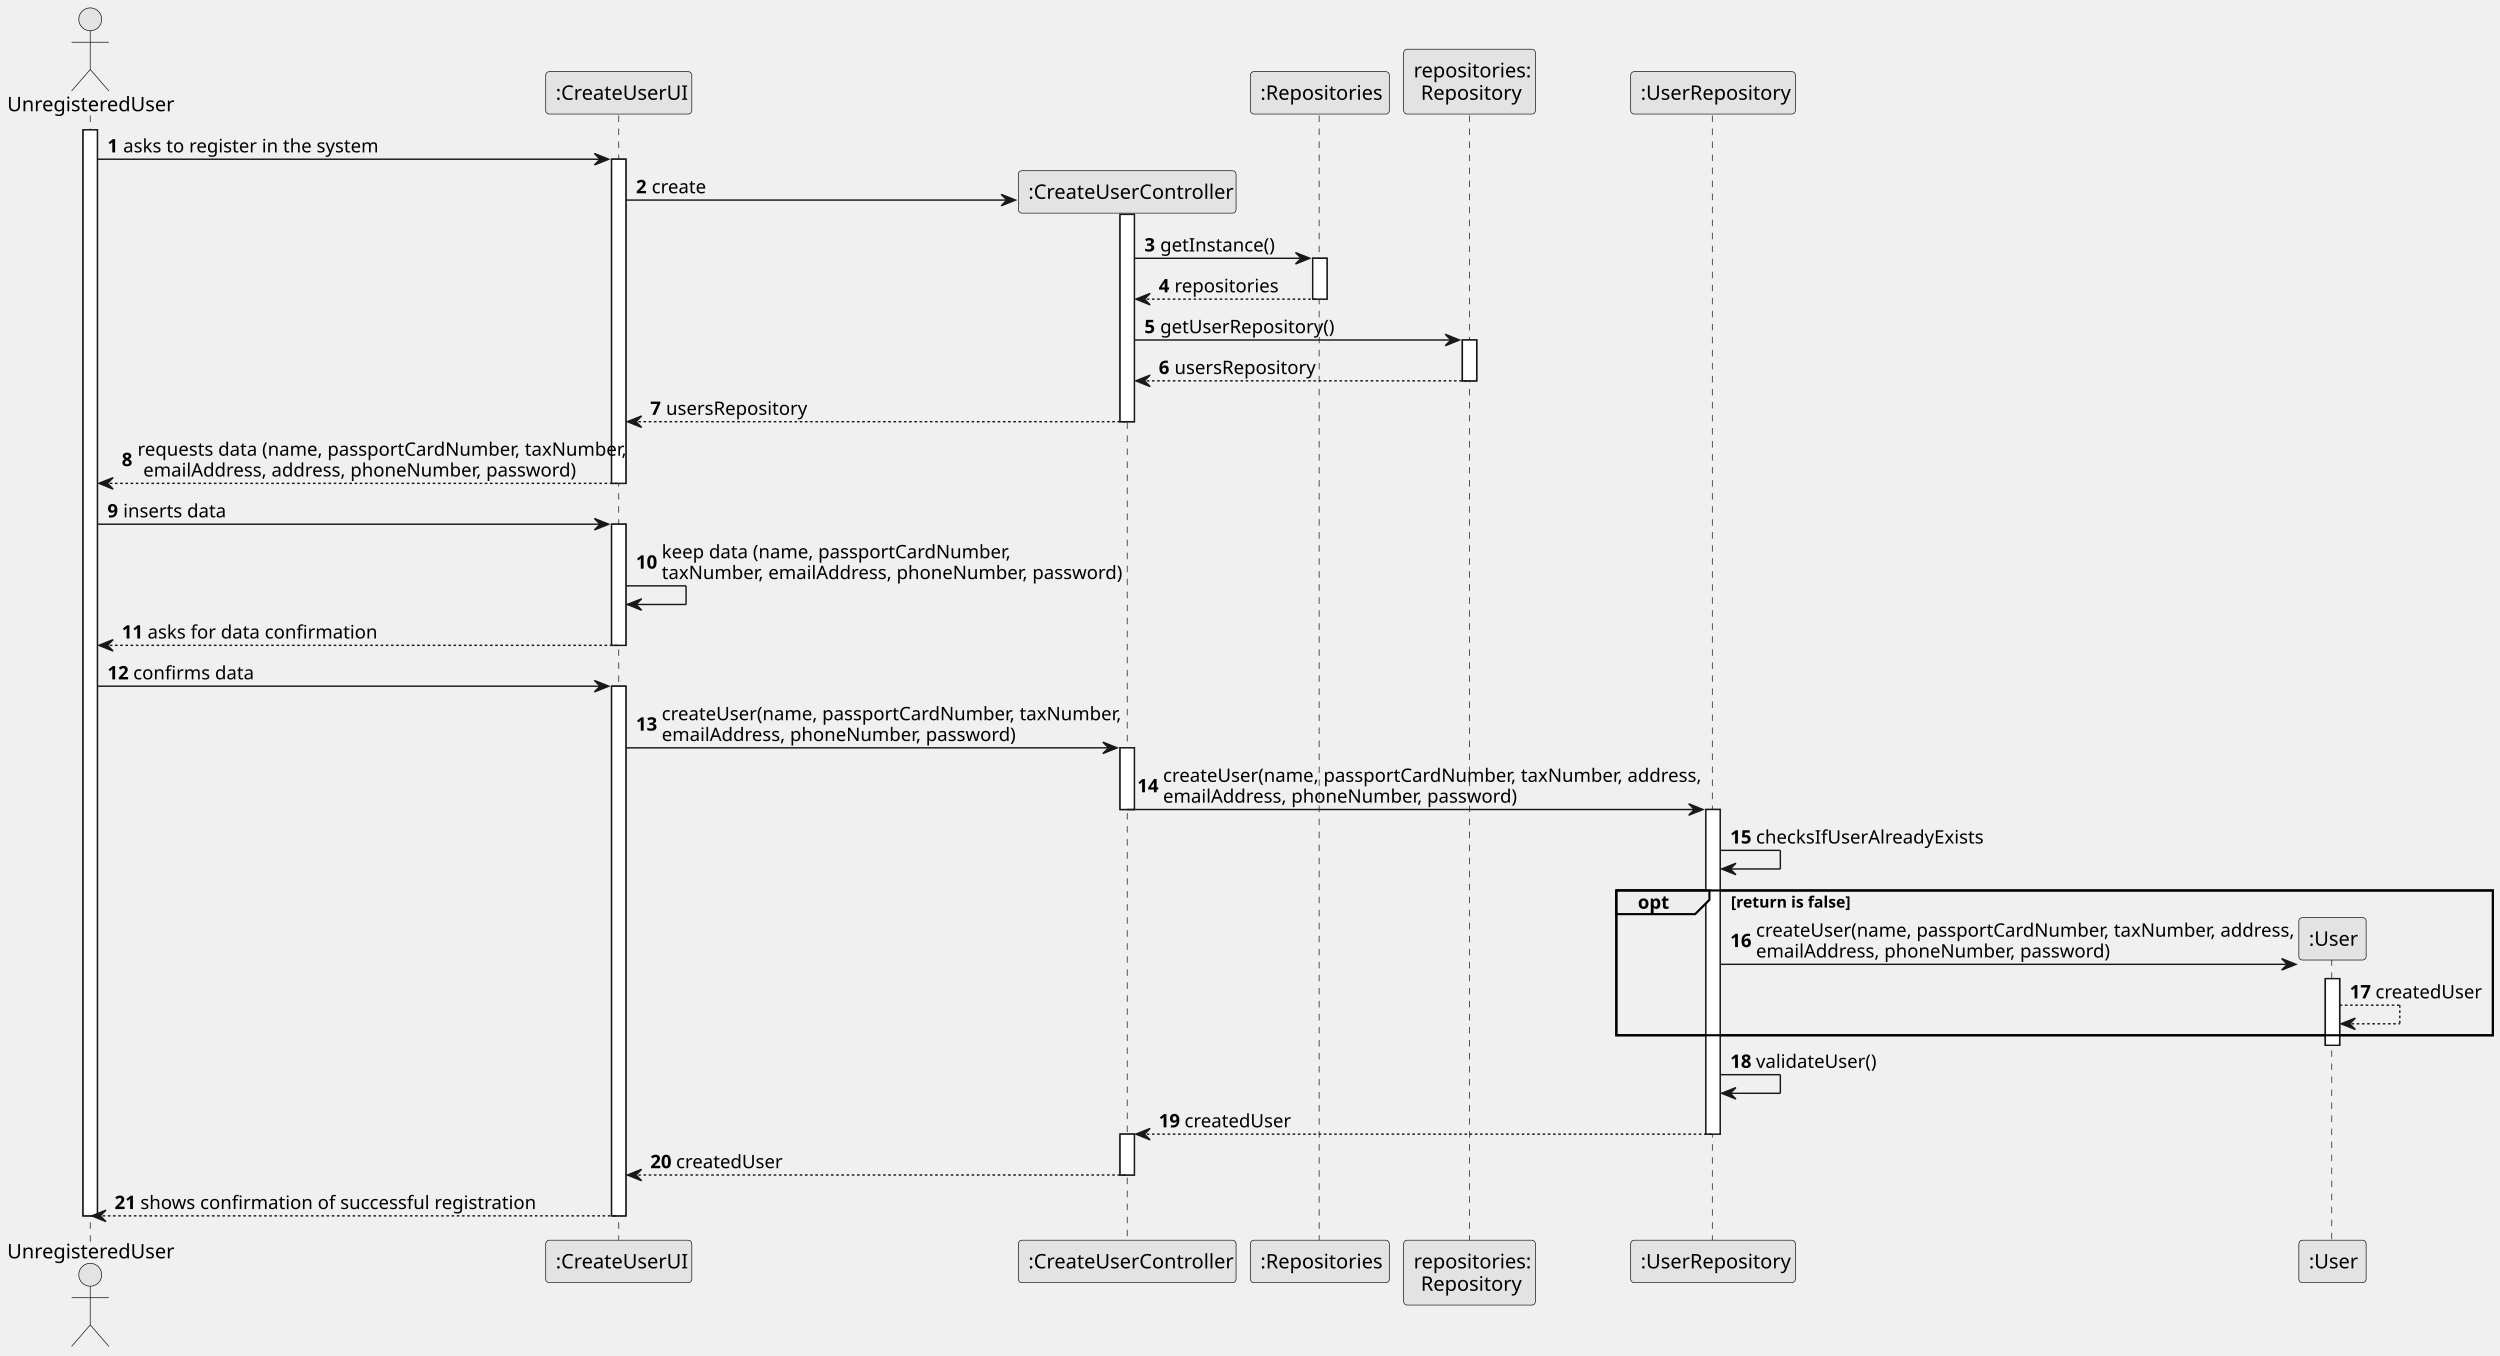
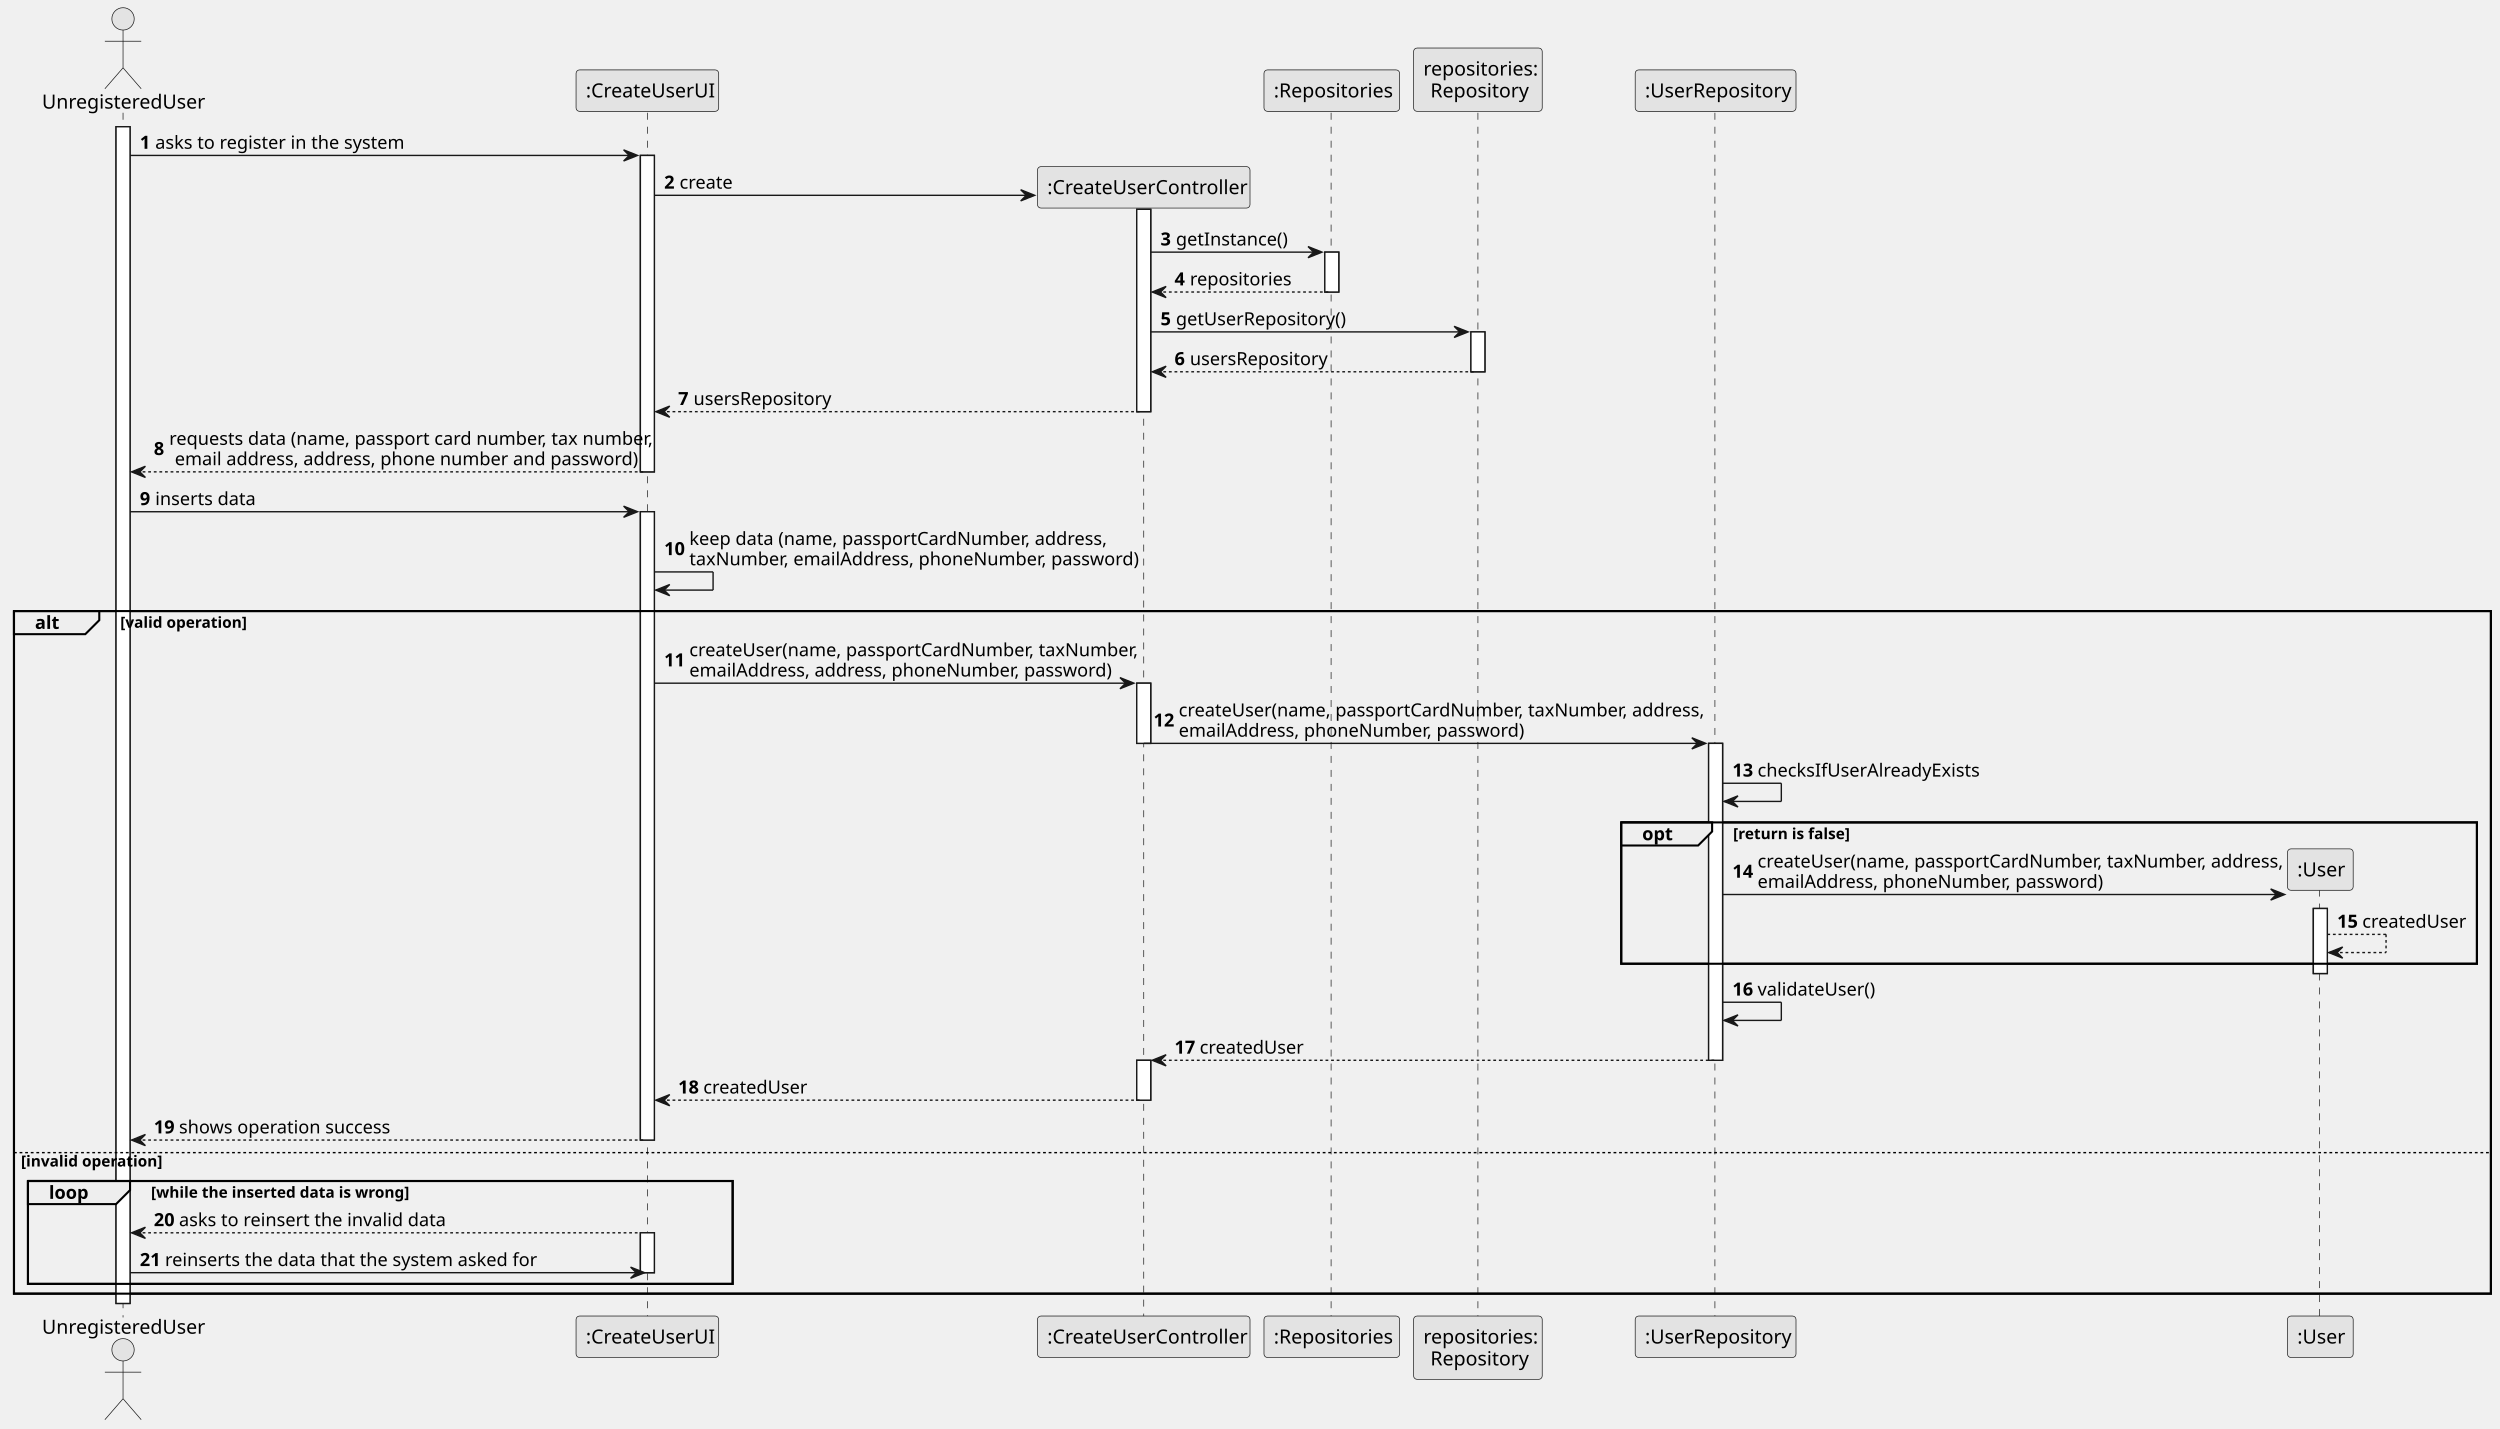
- <svg xmlns="http://www.w3.org/2000/svg" contentStyleType="text/css" height="1041.7px" preserveAspectRatio="none" style="width:1920px;height:1041px;background:#FFFFFF;" version="1.1" viewBox="0 0 1920 1041" width="1920.6px" zoomAndPan="magnify">
+ <svg xmlns="http://www.w3.org/2000/svg" contentStyleType="text/css" height="1022px" preserveAspectRatio="none" style="width:1788px;height:1022px;background:#FFFFFF;" version="1.1" viewBox="0 0 1788 1022" width="1788px" zoomAndPan="magnify">
  <defs />
  <g>
-     <rect fill="#FFFFFF" height="834.075" style="stroke:#181818;stroke-width:1.1;" width="11" x="63.8" y="99.705" />
-     <rect fill="#FFFFFF" height="248.935" style="stroke:#181818;stroke-width:1.1;" width="11" x="469.7" y="122.281" />
-     <rect fill="#FFFFFF" height="93.027" style="stroke:#181818;stroke-width:1.1;" width="11" x="469.7" y="402.591" />
-     <rect fill="#FFFFFF" height="406.785" style="stroke:#181818;stroke-width:1.1;" width="11" x="469.7" y="526.995" />
-     <rect fill="#FFFFFF" height="159.208" style="stroke:#181818;stroke-width:1.1;" width="11" x="860.2" y="164.656" />
-     <rect fill="#FFFFFF" height="47.352" style="stroke:#181818;stroke-width:1.1;" width="11" x="860.2" y="574.346" />
-     <rect fill="#FFFFFF" height="31.376" style="stroke:#181818;stroke-width:1.1;" width="11" x="860.2" y="871.028" />
-     <rect fill="#FFFFFF" height="31.376" style="stroke:#181818;stroke-width:1.1;" width="11" x="1008.15" y="198.361" />
-     <rect fill="#FFFFFF" height="31.376" style="stroke:#181818;stroke-width:1.1;" width="11" x="1123.1" y="261.113" />
-     <rect fill="#FFFFFF" height="249.331" style="stroke:#181818;stroke-width:1.1;" width="11" x="1310.1" y="621.698" />
-     <rect fill="#FFFFFF" height="51.176" style="stroke:#181818;stroke-width:1.1;" width="11" x="1785.85" y="751.601" />
-     <rect fill="none" height="111.203" style="stroke:#000000;stroke-width:1.65;" width="673.2" x="1241.35" y="683.873" />
-     <line style="stroke:#181818;stroke-width:0.55;stroke-dasharray:5.0,5.0;" x1="69.3" x2="69.3" y1="88.705" y2="953.58" />
-     <line style="stroke:#181818;stroke-width:0.55;stroke-dasharray:5.0,5.0;" x1="475.2" x2="475.2" y1="88.705" y2="953.58" />
-     <line style="stroke:#181818;stroke-width:0.55;stroke-dasharray:5.0,5.0;" x1="865.7" x2="865.7" y1="164.433" y2="953.58" />
-     <line style="stroke:#181818;stroke-width:0.55;stroke-dasharray:5.0,5.0;" x1="1013.1" x2="1013.1" y1="88.705" y2="953.58" />
-     <line style="stroke:#181818;stroke-width:0.55;stroke-dasharray:5.0,5.0;" x1="1128.6" x2="1128.6" y1="88.705" y2="953.58" />
-     <line style="stroke:#181818;stroke-width:0.55;stroke-dasharray:5.0,5.0;" x1="1315.05" x2="1315.05" y1="88.705" y2="953.58" />
-     <line style="stroke:#181818;stroke-width:0.55;stroke-dasharray:5.0,5.0;" x1="1790.8" x2="1790.8" y1="736.725" y2="953.58" />
-     <text fill="#000000" font-family="sans-serif" font-size="15.4" lengthAdjust="spacing" textLength="121" x="5.5" y="85.441">UnregisteredUser</text>
-     <ellipse cx="69.3" cy="14.85" fill="#E3E3E3" rx="8.8" ry="8.8" style="stroke:#181818;stroke-width:0.55;" />
-     <path d="M69.3,23.65 L69.3,53.35 M55,32.45 L83.6,32.45 M69.3,53.35 L55,69.85 M69.3,53.35 L83.6,69.85 " fill="none" style="stroke:#181818;stroke-width:0.55;" />
-     <text fill="#000000" font-family="sans-serif" font-size="15.4" lengthAdjust="spacing" textLength="121" x="5.5" y="966.421">UnregisteredUser</text>
-     <ellipse cx="69.3" cy="979.034" fill="#E3E3E3" rx="8.8" ry="8.8" style="stroke:#181818;stroke-width:0.55;" />
-     <path d="M69.3,987.834 L69.3,1017.534 M55,996.634 L83.6,996.634 M69.3,1017.534 L55,1034.034 M69.3,1017.534 L83.6,1034.034 " fill="none" style="stroke:#181818;stroke-width:0.55;" />
-     <rect fill="#E3E3E3" height="32.605" rx="2.75" ry="2.75" style="stroke:#181818;stroke-width:0.55;" width="112.2" x="419.1" y="55" />
-     <text fill="#000000" font-family="sans-serif" font-size="15.4" lengthAdjust="spacing" textLength="96.8" x="426.8" y="76.641">:CreateUserUI</text>
-     <rect fill="#E3E3E3" height="32.605" rx="2.75" ry="2.75" style="stroke:#181818;stroke-width:0.55;" width="112.2" x="419.1" y="952.48" />
-     <text fill="#000000" font-family="sans-serif" font-size="15.4" lengthAdjust="spacing" textLength="96.8" x="426.8" y="974.121">:CreateUserUI</text>
-     <rect fill="#E3E3E3" height="32.605" rx="2.75" ry="2.75" style="stroke:#181818;stroke-width:0.55;" width="167.2" x="782.1" y="952.48" />
-     <text fill="#000000" font-family="sans-serif" font-size="15.4" lengthAdjust="spacing" textLength="151.8" x="789.8" y="974.121">:CreateUserController</text>
-     <rect fill="#E3E3E3" height="32.605" rx="2.75" ry="2.75" style="stroke:#181818;stroke-width:0.55;" width="106.7" x="960.3" y="55" />
-     <text fill="#000000" font-family="sans-serif" font-size="15.4" lengthAdjust="spacing" textLength="91.3" x="968" y="76.641">:Repositories</text>
-     <rect fill="#E3E3E3" height="32.605" rx="2.75" ry="2.75" style="stroke:#181818;stroke-width:0.55;" width="106.7" x="960.3" y="952.48" />
-     <text fill="#000000" font-family="sans-serif" font-size="15.4" lengthAdjust="spacing" textLength="91.3" x="968" y="974.121">:Repositories</text>
-     <rect fill="#E3E3E3" height="49.809" rx="2.75" ry="2.75" style="stroke:#181818;stroke-width:0.55;" width="101.2" x="1078" y="37.795" />
-     <text fill="#000000" font-family="sans-serif" font-size="15.4" lengthAdjust="spacing" textLength="85.8" x="1085.7" y="59.437">repositories:</text>
-     <text fill="#000000" font-family="sans-serif" font-size="15.4" lengthAdjust="spacing" textLength="74.8" x="1091.2" y="76.641">Repository</text>
-     <rect fill="#E3E3E3" height="49.809" rx="2.75" ry="2.75" style="stroke:#181818;stroke-width:0.55;" width="101.2" x="1078" y="952.48" />
-     <text fill="#000000" font-family="sans-serif" font-size="15.4" lengthAdjust="spacing" textLength="85.8" x="1085.7" y="974.121">repositories:</text>
-     <text fill="#000000" font-family="sans-serif" font-size="15.4" lengthAdjust="spacing" textLength="74.8" x="1091.2" y="991.326">Repository</text>
-     <rect fill="#E3E3E3" height="32.605" rx="2.75" ry="2.75" style="stroke:#181818;stroke-width:0.55;" width="126.5" x="1252.35" y="55" />
-     <text fill="#000000" font-family="sans-serif" font-size="15.4" lengthAdjust="spacing" textLength="111.1" x="1260.05" y="76.641">:UserRepository</text>
-     <rect fill="#E3E3E3" height="32.605" rx="2.75" ry="2.75" style="stroke:#181818;stroke-width:0.55;" width="126.5" x="1252.35" y="952.48" />
-     <text fill="#000000" font-family="sans-serif" font-size="15.4" lengthAdjust="spacing" textLength="111.1" x="1260.05" y="974.121">:UserRepository</text>
-     <rect fill="#E3E3E3" height="32.605" rx="2.75" ry="2.75" style="stroke:#181818;stroke-width:0.55;" width="51.7" x="1765.5" y="952.48" />
-     <text fill="#000000" font-family="sans-serif" font-size="15.4" lengthAdjust="spacing" textLength="36.3" x="1773.2" y="974.121">:User</text>
-     <rect fill="#FFFFFF" height="834.075" style="stroke:#181818;stroke-width:1.1;" width="11" x="63.8" y="99.705" />
-     <rect fill="#FFFFFF" height="248.935" style="stroke:#181818;stroke-width:1.1;" width="11" x="469.7" y="122.281" />
-     <rect fill="#FFFFFF" height="93.027" style="stroke:#181818;stroke-width:1.1;" width="11" x="469.7" y="402.591" />
-     <rect fill="#FFFFFF" height="406.785" style="stroke:#181818;stroke-width:1.1;" width="11" x="469.7" y="526.995" />
-     <rect fill="#FFFFFF" height="159.208" style="stroke:#181818;stroke-width:1.1;" width="11" x="860.2" y="164.656" />
-     <rect fill="#FFFFFF" height="47.352" style="stroke:#181818;stroke-width:1.1;" width="11" x="860.2" y="574.346" />
-     <rect fill="#FFFFFF" height="31.376" style="stroke:#181818;stroke-width:1.1;" width="11" x="860.2" y="871.028" />
-     <rect fill="#FFFFFF" height="31.376" style="stroke:#181818;stroke-width:1.1;" width="11" x="1008.15" y="198.361" />
-     <rect fill="#FFFFFF" height="31.376" style="stroke:#181818;stroke-width:1.1;" width="11" x="1123.1" y="261.113" />
-     <rect fill="#FFFFFF" height="249.331" style="stroke:#181818;stroke-width:1.1;" width="11" x="1310.1" y="621.698" />
-     <rect fill="#FFFFFF" height="51.176" style="stroke:#181818;stroke-width:1.1;" width="11" x="1785.85" y="751.601" />
-     <polygon fill="#181818" points="456.5,117.88,467.5,122.281,456.5,126.68,460.9,122.281" style="stroke:#181818;stroke-width:1.1;" />
-     <line style="stroke:#181818;stroke-width:1.1;" x1="74.8" x2="463.1" y1="122.281" y2="122.281" />
-     <text fill="#000000" font-family="sans-serif" font-size="14.3" font-weight="bold" lengthAdjust="spacing" textLength="7.7" x="82.5" y="117.05">1</text>
-     <text fill="#000000" font-family="sans-serif" font-size="14.3" lengthAdjust="spacing" textLength="190.3" x="94.6" y="117.05">asks to register in the system</text>
-     <polygon fill="#181818" points="768.9,149.256,779.9,153.656,768.9,158.056,773.3,153.656" style="stroke:#181818;stroke-width:1.1;" />
-     <line style="stroke:#181818;stroke-width:1.1;" x1="480.7" x2="775.5" y1="153.656" y2="153.656" />
-     <text fill="#000000" font-family="sans-serif" font-size="14.3" font-weight="bold" lengthAdjust="spacing" textLength="7.7" x="488.4" y="148.426">2</text>
-     <text fill="#000000" font-family="sans-serif" font-size="14.3" lengthAdjust="spacing" textLength="39.6" x="500.5" y="148.426">create</text>
-     <rect fill="#E3E3E3" height="32.605" rx="2.75" ry="2.75" style="stroke:#181818;stroke-width:0.55;" width="167.2" x="782.1" y="131.081" />
-     <text fill="#000000" font-family="sans-serif" font-size="15.4" lengthAdjust="spacing" textLength="151.8" x="789.8" y="152.722">:CreateUserController</text>
-     <polygon fill="#181818" points="994.95,193.961,1005.95,198.361,994.95,202.761,999.35,198.361" style="stroke:#181818;stroke-width:1.1;" />
-     <line style="stroke:#181818;stroke-width:1.1;" x1="871.2" x2="1001.55" y1="198.361" y2="198.361" />
-     <text fill="#000000" font-family="sans-serif" font-size="14.3" font-weight="bold" lengthAdjust="spacing" textLength="7.7" x="878.9" y="193.131">3</text>
-     <text fill="#000000" font-family="sans-serif" font-size="14.3" lengthAdjust="spacing" textLength="82.5" x="891" y="193.131">getInstance()</text>
-     <polygon fill="#181818" points="883.3,225.337,872.3,229.737,883.3,234.137,878.9,229.737" style="stroke:#181818;stroke-width:1.1;" />
-     <line style="stroke:#181818;stroke-width:1.1;stroke-dasharray:2.0,2.0;" x1="876.7" x2="1012.55" y1="229.737" y2="229.737" />
-     <text fill="#000000" font-family="sans-serif" font-size="14.3" font-weight="bold" lengthAdjust="spacing" textLength="7.7" x="889.9" y="224.506">4</text>
-     <text fill="#000000" font-family="sans-serif" font-size="14.3" lengthAdjust="spacing" textLength="73.7" x="902" y="224.506">repositories</text>
-     <polygon fill="#181818" points="1109.9,256.712,1120.9,261.113,1109.9,265.512,1114.3,261.113" style="stroke:#181818;stroke-width:1.1;" />
-     <line style="stroke:#181818;stroke-width:1.1;" x1="871.2" x2="1116.5" y1="261.113" y2="261.113" />
-     <text fill="#000000" font-family="sans-serif" font-size="14.3" font-weight="bold" lengthAdjust="spacing" textLength="7.7" x="878.9" y="255.882">5</text>
-     <text fill="#000000" font-family="sans-serif" font-size="14.3" lengthAdjust="spacing" textLength="126.5" x="891" y="255.882">getUserRepository()</text>
-     <polygon fill="#181818" points="883.3,288.088,872.3,292.488,883.3,296.888,878.9,292.488" style="stroke:#181818;stroke-width:1.1;" />
-     <line style="stroke:#181818;stroke-width:1.1;stroke-dasharray:2.0,2.0;" x1="876.7" x2="1127.5" y1="292.488" y2="292.488" />
-     <text fill="#000000" font-family="sans-serif" font-size="14.3" font-weight="bold" lengthAdjust="spacing" textLength="7.7" x="889.9" y="287.258">6</text>
-     <text fill="#000000" font-family="sans-serif" font-size="14.3" lengthAdjust="spacing" textLength="103.4" x="902" y="287.258">usersRepository</text>
-     <polygon fill="#181818" points="492.8,319.464,481.8,323.864,492.8,328.264,488.4,323.864" style="stroke:#181818;stroke-width:1.1;" />
-     <line style="stroke:#181818;stroke-width:1.1;stroke-dasharray:2.0,2.0;" x1="486.2" x2="864.6" y1="323.864" y2="323.864" />
-     <text fill="#000000" font-family="sans-serif" font-size="14.3" font-weight="bold" lengthAdjust="spacing" textLength="7.7" x="499.4" y="318.634">7</text>
-     <text fill="#000000" font-family="sans-serif" font-size="14.3" lengthAdjust="spacing" textLength="103.4" x="511.5" y="318.634">usersRepository</text>
-     <polygon fill="#181818" points="86.9,366.816,75.9,371.216,86.9,375.616,82.5,371.216" style="stroke:#181818;stroke-width:1.1;" />
-     <line style="stroke:#181818;stroke-width:1.1;stroke-dasharray:2.0,2.0;" x1="80.3" x2="474.1" y1="371.216" y2="371.216" />
-     <text fill="#000000" font-family="sans-serif" font-size="14.3" font-weight="bold" lengthAdjust="spacing" textLength="7.7" x="93.5" y="357.997">8</text>
-     <text fill="#000000" font-family="sans-serif" font-size="14.3" lengthAdjust="spacing" textLength="356.4" x="105.6" y="350.01">requests data (name, passportCardNumber, taxNumber,</text>
-     <text fill="#000000" font-family="sans-serif" font-size="14.3" lengthAdjust="spacing" textLength="316.8" x="110" y="365.985">emailAddress, address, phoneNumber, password)</text>
-     <polygon fill="#181818" points="456.5,398.191,467.5,402.591,456.5,406.991,460.9,402.591" style="stroke:#181818;stroke-width:1.1;" />
-     <line style="stroke:#181818;stroke-width:1.1;" x1="74.8" x2="463.1" y1="402.591" y2="402.591" />
-     <text fill="#000000" font-family="sans-serif" font-size="14.3" font-weight="bold" lengthAdjust="spacing" textLength="7.7" x="82.5" y="397.361">9</text>
-     <text fill="#000000" font-family="sans-serif" font-size="14.3" lengthAdjust="spacing" textLength="74.8" x="94.6" y="397.361">inserts data</text>
-     <line style="stroke:#181818;stroke-width:1.1;" x1="480.7" x2="526.9" y1="449.943" y2="449.943" />
-     <line style="stroke:#181818;stroke-width:1.1;" x1="526.9" x2="526.9" y1="449.943" y2="464.243" />
-     <line style="stroke:#181818;stroke-width:1.1;" x1="481.8" x2="526.9" y1="464.243" y2="464.243" />
-     <polygon fill="#181818" points="492.8,459.843,481.8,464.243,492.8,468.643,488.4,464.243" style="stroke:#181818;stroke-width:1.1;" />
-     <text fill="#000000" font-family="sans-serif" font-size="14.3" font-weight="bold" lengthAdjust="spacing" textLength="15.4" x="488.4" y="436.725">10</text>
-     <text fill="#000000" font-family="sans-serif" font-size="14.3" lengthAdjust="spacing" textLength="254.1" x="508.2" y="428.737">keep data (name, passportCardNumber,</text>
-     <text fill="#000000" font-family="sans-serif" font-size="14.3" lengthAdjust="spacing" textLength="335.5" x="508.2" y="444.713">taxNumber, emailAddress, phoneNumber, password)</text>
-     <polygon fill="#181818" points="86.9,491.219,75.9,495.619,86.9,500.019,82.5,495.619" style="stroke:#181818;stroke-width:1.1;" />
-     <line style="stroke:#181818;stroke-width:1.1;stroke-dasharray:2.0,2.0;" x1="80.3" x2="474.1" y1="495.619" y2="495.619" />
-     <text fill="#000000" font-family="sans-serif" font-size="14.3" font-weight="bold" lengthAdjust="spacing" textLength="15.4" x="93.5" y="490.388">11</text>
-     <text fill="#000000" font-family="sans-serif" font-size="14.3" lengthAdjust="spacing" textLength="163.9" x="113.3" y="490.388">asks for data confirmation</text>
-     <polygon fill="#181818" points="456.5,522.595,467.5,526.995,456.5,531.394,460.9,526.995" style="stroke:#181818;stroke-width:1.1;" />
-     <line style="stroke:#181818;stroke-width:1.1;" x1="74.8" x2="463.1" y1="526.995" y2="526.995" />
-     <text fill="#000000" font-family="sans-serif" font-size="14.3" font-weight="bold" lengthAdjust="spacing" textLength="15.4" x="82.5" y="521.764">12</text>
-     <text fill="#000000" font-family="sans-serif" font-size="14.3" lengthAdjust="spacing" textLength="85.8" x="102.3" y="521.764">confirms data</text>
-     <polygon fill="#181818" points="847,569.946,858,574.346,847,578.746,851.4,574.346" style="stroke:#181818;stroke-width:1.1;" />
-     <line style="stroke:#181818;stroke-width:1.1;" x1="480.7" x2="853.6" y1="574.346" y2="574.346" />
-     <text fill="#000000" font-family="sans-serif" font-size="14.3" font-weight="bold" lengthAdjust="spacing" textLength="15.4" x="488.4" y="561.128">13</text>
-     <text fill="#000000" font-family="sans-serif" font-size="14.3" lengthAdjust="spacing" textLength="334.4" x="508.2" y="553.14">createUser(name, passportCardNumber, taxNumber,</text>
-     <text fill="#000000" font-family="sans-serif" font-size="14.3" lengthAdjust="spacing" textLength="257.4" x="508.2" y="569.116">emailAddress, phoneNumber, password)</text>
-     <polygon fill="#181818" points="1296.9,617.298,1307.9,621.698,1296.9,626.098,1301.3,621.698" style="stroke:#181818;stroke-width:1.1;" />
-     <line style="stroke:#181818;stroke-width:1.1;" x1="865.7" x2="1303.5" y1="621.698" y2="621.698" />
-     <text fill="#000000" font-family="sans-serif" font-size="14.3" font-weight="bold" lengthAdjust="spacing" textLength="15.4" x="873.4" y="608.479">14</text>
-     <text fill="#000000" font-family="sans-serif" font-size="14.3" lengthAdjust="spacing" textLength="393.8" x="893.2" y="600.491">createUser(name, passportCardNumber, taxNumber, address,</text>
-     <text fill="#000000" font-family="sans-serif" font-size="14.3" lengthAdjust="spacing" textLength="257.4" x="893.2" y="616.467">emailAddress, phoneNumber, password)</text>
-     <line style="stroke:#181818;stroke-width:1.1;" x1="1321.1" x2="1367.3" y1="653.073" y2="653.073" />
-     <line style="stroke:#181818;stroke-width:1.1;" x1="1367.3" x2="1367.3" y1="653.073" y2="667.373" />
-     <line style="stroke:#181818;stroke-width:1.1;" x1="1322.2" x2="1367.3" y1="667.373" y2="667.373" />
-     <polygon fill="#181818" points="1333.2,662.973,1322.2,667.373,1333.2,671.773,1328.8,667.373" style="stroke:#181818;stroke-width:1.1;" />
-     <text fill="#000000" font-family="sans-serif" font-size="14.3" font-weight="bold" lengthAdjust="spacing" textLength="15.4" x="1328.8" y="647.843">15</text>
-     <text fill="#000000" font-family="sans-serif" font-size="14.3" lengthAdjust="spacing" textLength="171.6" x="1348.6" y="647.843">checksIfUserAlreadyExists</text>
-     <path d="M1241.35,683.873 L1312.85,683.873 L1312.85,691.049 L1301.85,702.049 L1241.35,702.049 L1241.35,683.873 " fill="#EEEEEE" style="stroke:#000000;stroke-width:1.65;" />
-     <rect fill="none" height="111.203" style="stroke:#000000;stroke-width:1.65;" width="673.2" x="1241.35" y="683.873" />
-     <text fill="#000000" font-family="sans-serif" font-size="14.3" font-weight="bold" lengthAdjust="spacing" textLength="22" x="1257.85" y="697.919">opt</text>
-     <text fill="#000000" font-family="sans-serif" font-size="12.1" font-weight="bold" lengthAdjust="spacing" textLength="94.6" x="1329.35" y="697.027">[return is false]</text>
-     <polygon fill="#181818" points="1752.3,736.201,1763.3,740.601,1752.3,745.001,1756.7,740.601" style="stroke:#181818;stroke-width:1.1;" />
-     <line style="stroke:#181818;stroke-width:1.1;" x1="1321.1" x2="1758.9" y1="740.601" y2="740.601" />
-     <text fill="#000000" font-family="sans-serif" font-size="14.3" font-weight="bold" lengthAdjust="spacing" textLength="15.4" x="1328.8" y="727.383">16</text>
-     <text fill="#000000" font-family="sans-serif" font-size="14.3" lengthAdjust="spacing" textLength="393.8" x="1348.6" y="719.395">createUser(name, passportCardNumber, taxNumber, address,</text>
-     <text fill="#000000" font-family="sans-serif" font-size="14.3" lengthAdjust="spacing" textLength="257.4" x="1348.6" y="735.37">emailAddress, phoneNumber, password)</text>
-     <rect fill="#E3E3E3" height="32.605" rx="2.75" ry="2.75" style="stroke:#181818;stroke-width:0.55;" width="51.7" x="1765.5" y="704.696" />
-     <text fill="#000000" font-family="sans-serif" font-size="15.4" lengthAdjust="spacing" textLength="36.3" x="1773.2" y="726.337">:User</text>
-     <line style="stroke:#181818;stroke-width:1.1;stroke-dasharray:2.0,2.0;" x1="1796.85" x2="1843.05" y1="771.977" y2="771.977" />
-     <line style="stroke:#181818;stroke-width:1.1;stroke-dasharray:2.0,2.0;" x1="1843.05" x2="1843.05" y1="771.977" y2="786.277" />
-     <line style="stroke:#181818;stroke-width:1.1;stroke-dasharray:2.0,2.0;" x1="1797.95" x2="1843.05" y1="786.277" y2="786.277" />
-     <polygon fill="#181818" points="1808.95,781.877,1797.95,786.277,1808.95,790.677,1804.55,786.277" style="stroke:#181818;stroke-width:1.1;" />
-     <text fill="#000000" font-family="sans-serif" font-size="14.3" font-weight="bold" lengthAdjust="spacing" textLength="15.4" x="1804.55" y="766.746">17</text>
-     <text fill="#000000" font-family="sans-serif" font-size="14.3" lengthAdjust="spacing" textLength="77" x="1824.35" y="766.746">createdUser</text>
-     <line style="stroke:#181818;stroke-width:1.1;" x1="1321.1" x2="1367.3" y1="825.352" y2="825.352" />
-     <line style="stroke:#181818;stroke-width:1.1;" x1="1367.3" x2="1367.3" y1="825.352" y2="839.652" />
-     <line style="stroke:#181818;stroke-width:1.1;" x1="1322.2" x2="1367.3" y1="839.652" y2="839.652" />
-     <polygon fill="#181818" points="1333.2,835.252,1322.2,839.652,1333.2,844.052,1328.8,839.652" style="stroke:#181818;stroke-width:1.1;" />
-     <text fill="#000000" font-family="sans-serif" font-size="14.3" font-weight="bold" lengthAdjust="spacing" textLength="15.4" x="1328.8" y="820.122">18</text>
-     <text fill="#000000" font-family="sans-serif" font-size="14.3" lengthAdjust="spacing" textLength="85.8" x="1348.6" y="820.122">validateUser()</text>
-     <polygon fill="#181818" points="883.3,866.628,872.3,871.028,883.3,875.428,878.9,871.028" style="stroke:#181818;stroke-width:1.1;" />
-     <line style="stroke:#181818;stroke-width:1.1;stroke-dasharray:2.0,2.0;" x1="876.7" x2="1314.5" y1="871.028" y2="871.028" />
-     <text fill="#000000" font-family="sans-serif" font-size="14.3" font-weight="bold" lengthAdjust="spacing" textLength="15.4" x="889.9" y="865.798">19</text>
-     <text fill="#000000" font-family="sans-serif" font-size="14.3" lengthAdjust="spacing" textLength="77" x="909.7" y="865.798">createdUser</text>
-     <polygon fill="#181818" points="492.8,898.004,481.8,902.404,492.8,906.804,488.4,902.404" style="stroke:#181818;stroke-width:1.1;" />
-     <line style="stroke:#181818;stroke-width:1.1;stroke-dasharray:2.0,2.0;" x1="486.2" x2="864.6" y1="902.404" y2="902.404" />
-     <text fill="#000000" font-family="sans-serif" font-size="14.3" font-weight="bold" lengthAdjust="spacing" textLength="15.4" x="499.4" y="897.173">20</text>
-     <text fill="#000000" font-family="sans-serif" font-size="14.3" lengthAdjust="spacing" textLength="77" x="519.2" y="897.173">createdUser</text>
-     <polygon fill="#181818" points="81.4,929.38,70.4,933.78,81.4,938.18,77,933.78" style="stroke:#181818;stroke-width:1.1;" />
-     <line style="stroke:#181818;stroke-width:1.1;stroke-dasharray:2.0,2.0;" x1="74.8" x2="474.1" y1="933.78" y2="933.78" />
-     <text fill="#000000" font-family="sans-serif" font-size="14.3" font-weight="bold" lengthAdjust="spacing" textLength="15.4" x="88" y="928.549">21</text>
-     <text fill="#000000" font-family="sans-serif" font-size="14.3" lengthAdjust="spacing" textLength="284.9" x="107.8" y="928.549">shows confirmation of successful registration</text>
+     <rect fill="#FFFFFF" height="841.586" style="stroke:#181818;stroke-width:1.0;" width="10" x="83" y="90.641" />
+     <rect fill="#FFFFFF" height="226.305" style="stroke:#181818;stroke-width:1.0;" width="10" x="458" y="111.164" />
+     <rect fill="#FFFFFF" height="449.375" style="stroke:#181818;stroke-width:1.0;" width="10" x="458" y="365.992" />
+     <rect fill="#FFFFFF" height="28.523" style="stroke:#181818;stroke-width:1.0;" width="10" x="458" y="881.703" />
+     <rect fill="#FFFFFF" height="144.734" style="stroke:#181818;stroke-width:1.0;" width="10" x="813" y="149.688" />
+     <rect fill="#FFFFFF" height="43.047" style="stroke:#181818;stroke-width:1.0;" width="10" x="813" y="488.609" />
+     <rect fill="#FFFFFF" height="28.523" style="stroke:#181818;stroke-width:1.0;" width="10" x="813" y="758.32" />
+     <rect fill="#FFFFFF" height="28.523" style="stroke:#181818;stroke-width:1.0;" width="10" x="947.5" y="180.328" />
+     <rect fill="#FFFFFF" height="28.523" style="stroke:#181818;stroke-width:1.0;" width="10" x="1052" y="237.375" />
+     <rect fill="#FFFFFF" height="226.664" style="stroke:#181818;stroke-width:1.0;" width="10" x="1222" y="531.656" />
+     <rect fill="#FFFFFF" height="46.523" style="stroke:#181818;stroke-width:1.0;" width="10" x="1654.5" y="649.75" />
+     <rect fill="none" height="488.188" style="stroke:#000000;stroke-width:1.5;" width="1771.5" x="10" y="437.039" />
+     <rect fill="none" height="101.094" style="stroke:#000000;stroke-width:1.5;" width="612" x="1159.5" y="588.18" />
+     <rect fill="none" height="73.57" style="stroke:#000000;stroke-width:1.5;" width="504" x="20" y="844.656" />
+     <line style="stroke:#181818;stroke-width:0.5;stroke-dasharray:5.0,5.0;" x1="88" x2="88" y1="80.641" y2="942.227" />
+     <line style="stroke:#181818;stroke-width:0.5;stroke-dasharray:5.0,5.0;" x1="463" x2="463" y1="80.641" y2="942.227" />
+     <line style="stroke:#181818;stroke-width:0.5;stroke-dasharray:5.0,5.0;" x1="818" x2="818" y1="149.484" y2="942.227" />
+     <line style="stroke:#181818;stroke-width:0.5;stroke-dasharray:5.0,5.0;" x1="952" x2="952" y1="80.641" y2="942.227" />
+     <line style="stroke:#181818;stroke-width:0.5;stroke-dasharray:5.0,5.0;" x1="1057" x2="1057" y1="80.641" y2="942.227" />
+     <line style="stroke:#181818;stroke-width:0.5;stroke-dasharray:5.0,5.0;" x1="1226.5" x2="1226.5" y1="80.641" y2="942.227" />
+     <line style="stroke:#181818;stroke-width:0.5;stroke-dasharray:5.0,5.0;" x1="1659" x2="1659" y1="636.227" y2="942.227" />
+     <text fill="#000000" font-family="sans-serif" font-size="14" lengthAdjust="spacing" textLength="110" x="30" y="77.674">UnregisteredUser</text>
+     <ellipse cx="88" cy="13.5" fill="#E3E3E3" rx="8" ry="8" style="stroke:#181818;stroke-width:0.5;" />
+     <path d="M88,21.5 L88,48.5 M75,29.5 L101,29.5 M88,48.5 L75,63.5 M88,48.5 L101,63.5 " fill="none" style="stroke:#181818;stroke-width:0.5;" />
+     <text fill="#000000" font-family="sans-serif" font-size="14" lengthAdjust="spacing" textLength="110" x="30" y="953.9">UnregisteredUser</text>
+     <ellipse cx="88" cy="965.367" fill="#E3E3E3" rx="8" ry="8" style="stroke:#181818;stroke-width:0.5;" />
+     <path d="M88,973.367 L88,1000.367 M75,981.367 L101,981.367 M88,1000.367 L75,1015.367 M88,1000.367 L101,1015.367 " fill="none" style="stroke:#181818;stroke-width:0.5;" />
+     <rect fill="#E3E3E3" height="29.641" rx="2.5" ry="2.5" style="stroke:#181818;stroke-width:0.5;" width="102" x="412" y="50" />
+     <text fill="#000000" font-family="sans-serif" font-size="14" lengthAdjust="spacing" textLength="88" x="419" y="69.674">:CreateUserUI</text>
+     <rect fill="#E3E3E3" height="29.641" rx="2.5" ry="2.5" style="stroke:#181818;stroke-width:0.5;" width="102" x="412" y="941.227" />
+     <text fill="#000000" font-family="sans-serif" font-size="14" lengthAdjust="spacing" textLength="88" x="419" y="960.9">:CreateUserUI</text>
+     <rect fill="#E3E3E3" height="29.641" rx="2.5" ry="2.5" style="stroke:#181818;stroke-width:0.5;" width="152" x="742" y="941.227" />
+     <text fill="#000000" font-family="sans-serif" font-size="14" lengthAdjust="spacing" textLength="138" x="749" y="960.9">:CreateUserController</text>
+     <rect fill="#E3E3E3" height="29.641" rx="2.5" ry="2.5" style="stroke:#181818;stroke-width:0.5;" width="97" x="904" y="50" />
+     <text fill="#000000" font-family="sans-serif" font-size="14" lengthAdjust="spacing" textLength="83" x="911" y="69.674">:Repositories</text>
+     <rect fill="#E3E3E3" height="29.641" rx="2.5" ry="2.5" style="stroke:#181818;stroke-width:0.5;" width="97" x="904" y="941.227" />
+     <text fill="#000000" font-family="sans-serif" font-size="14" lengthAdjust="spacing" textLength="83" x="911" y="960.9">:Repositories</text>
+     <rect fill="#E3E3E3" height="45.281" rx="2.5" ry="2.5" style="stroke:#181818;stroke-width:0.5;" width="92" x="1011" y="34.359" />
+     <text fill="#000000" font-family="sans-serif" font-size="14" lengthAdjust="spacing" textLength="78" x="1018" y="54.033">repositories:</text>
+     <text fill="#000000" font-family="sans-serif" font-size="14" lengthAdjust="spacing" textLength="68" x="1023" y="69.674">Repository</text>
+     <rect fill="#E3E3E3" height="45.281" rx="2.5" ry="2.5" style="stroke:#181818;stroke-width:0.5;" width="92" x="1011" y="941.227" />
+     <text fill="#000000" font-family="sans-serif" font-size="14" lengthAdjust="spacing" textLength="78" x="1018" y="960.9">repositories:</text>
+     <text fill="#000000" font-family="sans-serif" font-size="14" lengthAdjust="spacing" textLength="68" x="1023" y="976.541">Repository</text>
+     <rect fill="#E3E3E3" height="29.641" rx="2.5" ry="2.5" style="stroke:#181818;stroke-width:0.5;" width="115" x="1169.5" y="50" />
+     <text fill="#000000" font-family="sans-serif" font-size="14" lengthAdjust="spacing" textLength="101" x="1176.5" y="69.674">:UserRepository</text>
+     <rect fill="#E3E3E3" height="29.641" rx="2.5" ry="2.5" style="stroke:#181818;stroke-width:0.5;" width="115" x="1169.5" y="941.227" />
+     <text fill="#000000" font-family="sans-serif" font-size="14" lengthAdjust="spacing" textLength="101" x="1176.5" y="960.9">:UserRepository</text>
+     <rect fill="#E3E3E3" height="29.641" rx="2.5" ry="2.5" style="stroke:#181818;stroke-width:0.5;" width="47" x="1636" y="941.227" />
+     <text fill="#000000" font-family="sans-serif" font-size="14" lengthAdjust="spacing" textLength="33" x="1643" y="960.9">:User</text>
+     <rect fill="#FFFFFF" height="841.586" style="stroke:#181818;stroke-width:1.0;" width="10" x="83" y="90.641" />
+     <rect fill="#FFFFFF" height="226.305" style="stroke:#181818;stroke-width:1.0;" width="10" x="458" y="111.164" />
+     <rect fill="#FFFFFF" height="449.375" style="stroke:#181818;stroke-width:1.0;" width="10" x="458" y="365.992" />
+     <rect fill="#FFFFFF" height="28.523" style="stroke:#181818;stroke-width:1.0;" width="10" x="458" y="881.703" />
+     <rect fill="#FFFFFF" height="144.734" style="stroke:#181818;stroke-width:1.0;" width="10" x="813" y="149.688" />
+     <rect fill="#FFFFFF" height="43.047" style="stroke:#181818;stroke-width:1.0;" width="10" x="813" y="488.609" />
+     <rect fill="#FFFFFF" height="28.523" style="stroke:#181818;stroke-width:1.0;" width="10" x="813" y="758.32" />
+     <rect fill="#FFFFFF" height="28.523" style="stroke:#181818;stroke-width:1.0;" width="10" x="947.5" y="180.328" />
+     <rect fill="#FFFFFF" height="28.523" style="stroke:#181818;stroke-width:1.0;" width="10" x="1052" y="237.375" />
+     <rect fill="#FFFFFF" height="226.664" style="stroke:#181818;stroke-width:1.0;" width="10" x="1222" y="531.656" />
+     <rect fill="#FFFFFF" height="46.523" style="stroke:#181818;stroke-width:1.0;" width="10" x="1654.5" y="649.75" />
+     <polygon fill="#181818" points="446,107.164,456,111.164,446,115.164,450,111.164" style="stroke:#181818;stroke-width:1.0;" />
+     <line style="stroke:#181818;stroke-width:1.0;" x1="93" x2="452" y1="111.164" y2="111.164" />
+     <text fill="#000000" font-family="sans-serif" font-size="13" font-weight="bold" lengthAdjust="spacing" textLength="7" x="100" y="106.409">1</text>
+     <text fill="#000000" font-family="sans-serif" font-size="13" lengthAdjust="spacing" textLength="173" x="111" y="106.409">asks to register in the system</text>
+     <polygon fill="#181818" points="730,135.688,740,139.688,730,143.688,734,139.688" style="stroke:#181818;stroke-width:1.0;" />
+     <line style="stroke:#181818;stroke-width:1.0;" x1="468" x2="736" y1="139.688" y2="139.688" />
+     <text fill="#000000" font-family="sans-serif" font-size="13" font-weight="bold" lengthAdjust="spacing" textLength="7" x="475" y="134.933">2</text>
+     <text fill="#000000" font-family="sans-serif" font-size="13" lengthAdjust="spacing" textLength="36" x="486" y="134.933">create</text>
+     <rect fill="#E3E3E3" height="29.641" rx="2.5" ry="2.5" style="stroke:#181818;stroke-width:0.5;" width="152" x="742" y="119.164" />
+     <text fill="#000000" font-family="sans-serif" font-size="14" lengthAdjust="spacing" textLength="138" x="749" y="138.838">:CreateUserController</text>
+     <polygon fill="#181818" points="935.5,176.328,945.5,180.328,935.5,184.328,939.5,180.328" style="stroke:#181818;stroke-width:1.0;" />
+     <line style="stroke:#181818;stroke-width:1.0;" x1="823" x2="941.5" y1="180.328" y2="180.328" />
+     <text fill="#000000" font-family="sans-serif" font-size="13" font-weight="bold" lengthAdjust="spacing" textLength="7" x="830" y="175.573">3</text>
+     <text fill="#000000" font-family="sans-serif" font-size="13" lengthAdjust="spacing" textLength="75" x="841" y="175.573">getInstance()</text>
+     <polygon fill="#181818" points="834,204.852,824,208.852,834,212.852,830,208.852" style="stroke:#181818;stroke-width:1.0;" />
+     <line style="stroke:#181818;stroke-width:1.0;stroke-dasharray:2.0,2.0;" x1="828" x2="951.5" y1="208.852" y2="208.852" />
+     <text fill="#000000" font-family="sans-serif" font-size="13" font-weight="bold" lengthAdjust="spacing" textLength="7" x="840" y="204.097">4</text>
+     <text fill="#000000" font-family="sans-serif" font-size="13" lengthAdjust="spacing" textLength="67" x="851" y="204.097">repositories</text>
+     <polygon fill="#181818" points="1040,233.375,1050,237.375,1040,241.375,1044,237.375" style="stroke:#181818;stroke-width:1.0;" />
+     <line style="stroke:#181818;stroke-width:1.0;" x1="823" x2="1046" y1="237.375" y2="237.375" />
+     <text fill="#000000" font-family="sans-serif" font-size="13" font-weight="bold" lengthAdjust="spacing" textLength="7" x="830" y="232.62">5</text>
+     <text fill="#000000" font-family="sans-serif" font-size="13" lengthAdjust="spacing" textLength="115" x="841" y="232.62">getUserRepository()</text>
+     <polygon fill="#181818" points="834,261.898,824,265.898,834,269.898,830,265.898" style="stroke:#181818;stroke-width:1.0;" />
+     <line style="stroke:#181818;stroke-width:1.0;stroke-dasharray:2.0,2.0;" x1="828" x2="1056" y1="265.898" y2="265.898" />
+     <text fill="#000000" font-family="sans-serif" font-size="13" font-weight="bold" lengthAdjust="spacing" textLength="7" x="840" y="261.144">6</text>
+     <text fill="#000000" font-family="sans-serif" font-size="13" lengthAdjust="spacing" textLength="94" x="851" y="261.144">usersRepository</text>
+     <polygon fill="#181818" points="479,290.422,469,294.422,479,298.422,475,294.422" style="stroke:#181818;stroke-width:1.0;" />
+     <line style="stroke:#181818;stroke-width:1.0;stroke-dasharray:2.0,2.0;" x1="473" x2="817" y1="294.422" y2="294.422" />
+     <text fill="#000000" font-family="sans-serif" font-size="13" font-weight="bold" lengthAdjust="spacing" textLength="7" x="485" y="289.667">7</text>
+     <text fill="#000000" font-family="sans-serif" font-size="13" lengthAdjust="spacing" textLength="94" x="496" y="289.667">usersRepository</text>
+     <polygon fill="#181818" points="104,333.469,94,337.469,104,341.469,100,337.469" style="stroke:#181818;stroke-width:1.0;" />
+     <line style="stroke:#181818;stroke-width:1.0;stroke-dasharray:2.0,2.0;" x1="98" x2="462" y1="337.469" y2="337.469" />
+     <text fill="#000000" font-family="sans-serif" font-size="13" font-weight="bold" lengthAdjust="spacing" textLength="7" x="110" y="325.452">8</text>
+     <text fill="#000000" font-family="sans-serif" font-size="13" lengthAdjust="spacing" textLength="330" x="121" y="318.19">requests data (name, passport card number, tax number,</text>
+     <text fill="#000000" font-family="sans-serif" font-size="13" lengthAdjust="spacing" textLength="313" x="125" y="332.714">email address, address, phone number and password)</text>
+     <polygon fill="#181818" points="446,361.992,456,365.992,446,369.992,450,365.992" style="stroke:#181818;stroke-width:1.0;" />
+     <line style="stroke:#181818;stroke-width:1.0;" x1="93" x2="452" y1="365.992" y2="365.992" />
+     <text fill="#000000" font-family="sans-serif" font-size="13" font-weight="bold" lengthAdjust="spacing" textLength="7" x="100" y="361.237">9</text>
+     <text fill="#000000" font-family="sans-serif" font-size="13" lengthAdjust="spacing" textLength="68" x="111" y="361.237">inserts data</text>
+     <line style="stroke:#181818;stroke-width:1.0;" x1="468" x2="510" y1="409.039" y2="409.039" />
+     <line style="stroke:#181818;stroke-width:1.0;" x1="510" x2="510" y1="409.039" y2="422.039" />
+     <line style="stroke:#181818;stroke-width:1.0;" x1="469" x2="510" y1="422.039" y2="422.039" />
+     <polygon fill="#181818" points="479,418.039,469,422.039,479,426.039,475,422.039" style="stroke:#181818;stroke-width:1.0;" />
+     <text fill="#000000" font-family="sans-serif" font-size="13" font-weight="bold" lengthAdjust="spacing" textLength="14" x="475" y="397.022">10</text>
+     <text fill="#000000" font-family="sans-serif" font-size="13" lengthAdjust="spacing" textLength="285" x="493" y="389.761">keep data (name, passportCardNumber, address,</text>
+     <text fill="#000000" font-family="sans-serif" font-size="13" lengthAdjust="spacing" textLength="305" x="493" y="404.284">taxNumber, emailAddress, phoneNumber, password)</text>
+     <path d="M10,437.039 L71,437.039 L71,443.562 L61,453.562 L10,453.562 L10,437.039 " fill="#EEEEEE" style="stroke:#000000;stroke-width:1.5;" />
+     <rect fill="none" height="488.188" style="stroke:#000000;stroke-width:1.5;" width="1771.5" x="10" y="437.039" />
+     <text fill="#000000" font-family="sans-serif" font-size="13" font-weight="bold" lengthAdjust="spacing" textLength="16" x="25" y="449.808">alt</text>
+     <text fill="#000000" font-family="sans-serif" font-size="11" font-weight="bold" lengthAdjust="spacing" textLength="89" x="86" y="448.997">[valid operation]</text>
+     <polygon fill="#181818" points="801,484.609,811,488.609,801,492.609,805,488.609" style="stroke:#181818;stroke-width:1.0;" />
+     <line style="stroke:#181818;stroke-width:1.0;" x1="468" x2="807" y1="488.609" y2="488.609" />
+     <text fill="#000000" font-family="sans-serif" font-size="13" font-weight="bold" lengthAdjust="spacing" textLength="14" x="475" y="476.593">11</text>
+     <text fill="#000000" font-family="sans-serif" font-size="13" lengthAdjust="spacing" textLength="304" x="493" y="469.331">createUser(name, passportCardNumber, taxNumber,</text>
+     <text fill="#000000" font-family="sans-serif" font-size="13" lengthAdjust="spacing" textLength="288" x="493" y="483.854">emailAddress, address, phoneNumber, password)</text>
+     <polygon fill="#181818" points="1210,527.656,1220,531.656,1210,535.656,1214,531.656" style="stroke:#181818;stroke-width:1.0;" />
+     <line style="stroke:#181818;stroke-width:1.0;" x1="818" x2="1216" y1="531.656" y2="531.656" />
+     <text fill="#000000" font-family="sans-serif" font-size="13" font-weight="bold" lengthAdjust="spacing" textLength="14" x="825" y="519.64">12</text>
+     <text fill="#000000" font-family="sans-serif" font-size="13" lengthAdjust="spacing" textLength="358" x="843" y="512.378">createUser(name, passportCardNumber, taxNumber, address,</text>
+     <text fill="#000000" font-family="sans-serif" font-size="13" lengthAdjust="spacing" textLength="234" x="843" y="526.901">emailAddress, phoneNumber, password)</text>
+     <line style="stroke:#181818;stroke-width:1.0;" x1="1232" x2="1274" y1="560.18" y2="560.18" />
+     <line style="stroke:#181818;stroke-width:1.0;" x1="1274" x2="1274" y1="560.18" y2="573.18" />
+     <line style="stroke:#181818;stroke-width:1.0;" x1="1233" x2="1274" y1="573.18" y2="573.18" />
+     <polygon fill="#181818" points="1243,569.18,1233,573.18,1243,577.18,1239,573.18" style="stroke:#181818;stroke-width:1.0;" />
+     <text fill="#000000" font-family="sans-serif" font-size="13" font-weight="bold" lengthAdjust="spacing" textLength="14" x="1239" y="555.425">13</text>
+     <text fill="#000000" font-family="sans-serif" font-size="13" lengthAdjust="spacing" textLength="156" x="1257" y="555.425">checksIfUserAlreadyExists</text>
+     <path d="M1159.5,588.18 L1224.5,588.18 L1224.5,594.703 L1214.5,604.703 L1159.5,604.703 L1159.5,588.18 " fill="#EEEEEE" style="stroke:#000000;stroke-width:1.5;" />
+     <rect fill="none" height="101.094" style="stroke:#000000;stroke-width:1.5;" width="612" x="1159.5" y="588.18" />
+     <text fill="#000000" font-family="sans-serif" font-size="13" font-weight="bold" lengthAdjust="spacing" textLength="20" x="1174.5" y="600.948">opt</text>
+     <text fill="#000000" font-family="sans-serif" font-size="11" font-weight="bold" lengthAdjust="spacing" textLength="86" x="1239.5" y="600.138">[return is false]</text>
+     <polygon fill="#181818" points="1624,635.75,1634,639.75,1624,643.75,1628,639.75" style="stroke:#181818;stroke-width:1.0;" />
+     <line style="stroke:#181818;stroke-width:1.0;" x1="1232" x2="1630" y1="639.75" y2="639.75" />
+     <text fill="#000000" font-family="sans-serif" font-size="13" font-weight="bold" lengthAdjust="spacing" textLength="14" x="1239" y="627.733">14</text>
+     <text fill="#000000" font-family="sans-serif" font-size="13" lengthAdjust="spacing" textLength="358" x="1257" y="620.472">createUser(name, passportCardNumber, taxNumber, address,</text>
+     <text fill="#000000" font-family="sans-serif" font-size="13" lengthAdjust="spacing" textLength="234" x="1257" y="634.995">emailAddress, phoneNumber, password)</text>
+     <rect fill="#E3E3E3" height="29.641" rx="2.5" ry="2.5" style="stroke:#181818;stroke-width:0.5;" width="47" x="1636" y="607.109" />
+     <text fill="#000000" font-family="sans-serif" font-size="14" lengthAdjust="spacing" textLength="33" x="1643" y="626.783">:User</text>
+     <line style="stroke:#181818;stroke-width:1.0;stroke-dasharray:2.0,2.0;" x1="1664.5" x2="1706.5" y1="668.273" y2="668.273" />
+     <line style="stroke:#181818;stroke-width:1.0;stroke-dasharray:2.0,2.0;" x1="1706.5" x2="1706.5" y1="668.273" y2="681.273" />
+     <line style="stroke:#181818;stroke-width:1.0;stroke-dasharray:2.0,2.0;" x1="1665.5" x2="1706.5" y1="681.273" y2="681.273" />
+     <polygon fill="#181818" points="1675.5,677.273,1665.5,681.273,1675.5,685.273,1671.5,681.273" style="stroke:#181818;stroke-width:1.0;" />
+     <text fill="#000000" font-family="sans-serif" font-size="13" font-weight="bold" lengthAdjust="spacing" textLength="14" x="1671.5" y="663.519">15</text>
+     <text fill="#000000" font-family="sans-serif" font-size="13" lengthAdjust="spacing" textLength="70" x="1689.5" y="663.519">createdUser</text>
+     <line style="stroke:#181818;stroke-width:1.0;" x1="1232" x2="1274" y1="716.797" y2="716.797" />
+     <line style="stroke:#181818;stroke-width:1.0;" x1="1274" x2="1274" y1="716.797" y2="729.797" />
+     <line style="stroke:#181818;stroke-width:1.0;" x1="1233" x2="1274" y1="729.797" y2="729.797" />
+     <polygon fill="#181818" points="1243,725.797,1233,729.797,1243,733.797,1239,729.797" style="stroke:#181818;stroke-width:1.0;" />
+     <text fill="#000000" font-family="sans-serif" font-size="13" font-weight="bold" lengthAdjust="spacing" textLength="14" x="1239" y="712.042">16</text>
+     <text fill="#000000" font-family="sans-serif" font-size="13" lengthAdjust="spacing" textLength="78" x="1257" y="712.042">validateUser()</text>
+     <polygon fill="#181818" points="834,754.32,824,758.32,834,762.32,830,758.32" style="stroke:#181818;stroke-width:1.0;" />
+     <line style="stroke:#181818;stroke-width:1.0;stroke-dasharray:2.0,2.0;" x1="828" x2="1226" y1="758.32" y2="758.32" />
+     <text fill="#000000" font-family="sans-serif" font-size="13" font-weight="bold" lengthAdjust="spacing" textLength="14" x="840" y="753.565">17</text>
+     <text fill="#000000" font-family="sans-serif" font-size="13" lengthAdjust="spacing" textLength="70" x="858" y="753.565">createdUser</text>
+     <polygon fill="#181818" points="479,782.844,469,786.844,479,790.844,475,786.844" style="stroke:#181818;stroke-width:1.0;" />
+     <line style="stroke:#181818;stroke-width:1.0;stroke-dasharray:2.0,2.0;" x1="473" x2="817" y1="786.844" y2="786.844" />
+     <text fill="#000000" font-family="sans-serif" font-size="13" font-weight="bold" lengthAdjust="spacing" textLength="14" x="485" y="782.089">18</text>
+     <text fill="#000000" font-family="sans-serif" font-size="13" lengthAdjust="spacing" textLength="70" x="503" y="782.089">createdUser</text>
+     <polygon fill="#181818" points="104,811.367,94,815.367,104,819.367,100,815.367" style="stroke:#181818;stroke-width:1.0;" />
+     <line style="stroke:#181818;stroke-width:1.0;stroke-dasharray:2.0,2.0;" x1="98" x2="462" y1="815.367" y2="815.367" />
+     <text fill="#000000" font-family="sans-serif" font-size="13" font-weight="bold" lengthAdjust="spacing" textLength="14" x="110" y="810.612">19</text>
+     <text fill="#000000" font-family="sans-serif" font-size="13" lengthAdjust="spacing" textLength="147" x="128" y="810.612">shows operation success</text>
+     <line style="stroke:#000000;stroke-width:1.0;stroke-dasharray:2.0,2.0;" x1="10" x2="1781.5" y1="824.367" y2="824.367" />
+     <text fill="#000000" font-family="sans-serif" font-size="11" font-weight="bold" lengthAdjust="spacing" textLength="99" x="15" y="834.325">[invalid operation]</text>
+     <path d="M20,844.656 L93,844.656 L93,851.18 L83,861.18 L20,861.18 L20,844.656 " fill="#EEEEEE" style="stroke:#000000;stroke-width:1.5;" />
+     <rect fill="none" height="73.57" style="stroke:#000000;stroke-width:1.5;" width="504" x="20" y="844.656" />
+     <text fill="#000000" font-family="sans-serif" font-size="13" font-weight="bold" lengthAdjust="spacing" textLength="28" x="35" y="857.425">loop</text>
+     <text fill="#000000" font-family="sans-serif" font-size="11" font-weight="bold" lengthAdjust="spacing" textLength="187" x="108" y="856.614">[while the inserted data is wrong]</text>
+     <polygon fill="#181818" points="104,877.703,94,881.703,104,885.703,100,881.703" style="stroke:#181818;stroke-width:1.0;" />
+     <line style="stroke:#181818;stroke-width:1.0;stroke-dasharray:2.0,2.0;" x1="98" x2="457" y1="881.703" y2="881.703" />
+     <text fill="#000000" font-family="sans-serif" font-size="13" font-weight="bold" lengthAdjust="spacing" textLength="14" x="110" y="876.948">20</text>
+     <text fill="#000000" font-family="sans-serif" font-size="13" lengthAdjust="spacing" textLength="180" x="128" y="876.948">asks to reinsert the invalid data</text>
+     <polygon fill="#181818" points="451,906.227,461,910.227,451,914.227,455,910.227" style="stroke:#181818;stroke-width:1.0;" />
+     <line style="stroke:#181818;stroke-width:1.0;" x1="93" x2="457" y1="910.227" y2="910.227" />
+     <text fill="#000000" font-family="sans-serif" font-size="13" font-weight="bold" lengthAdjust="spacing" textLength="14" x="100" y="905.472">21</text>
+     <text fill="#000000" font-family="sans-serif" font-size="13" lengthAdjust="spacing" textLength="253" x="118" y="905.472">reinserts the data that the system asked for</text>
  </g>
</svg>
